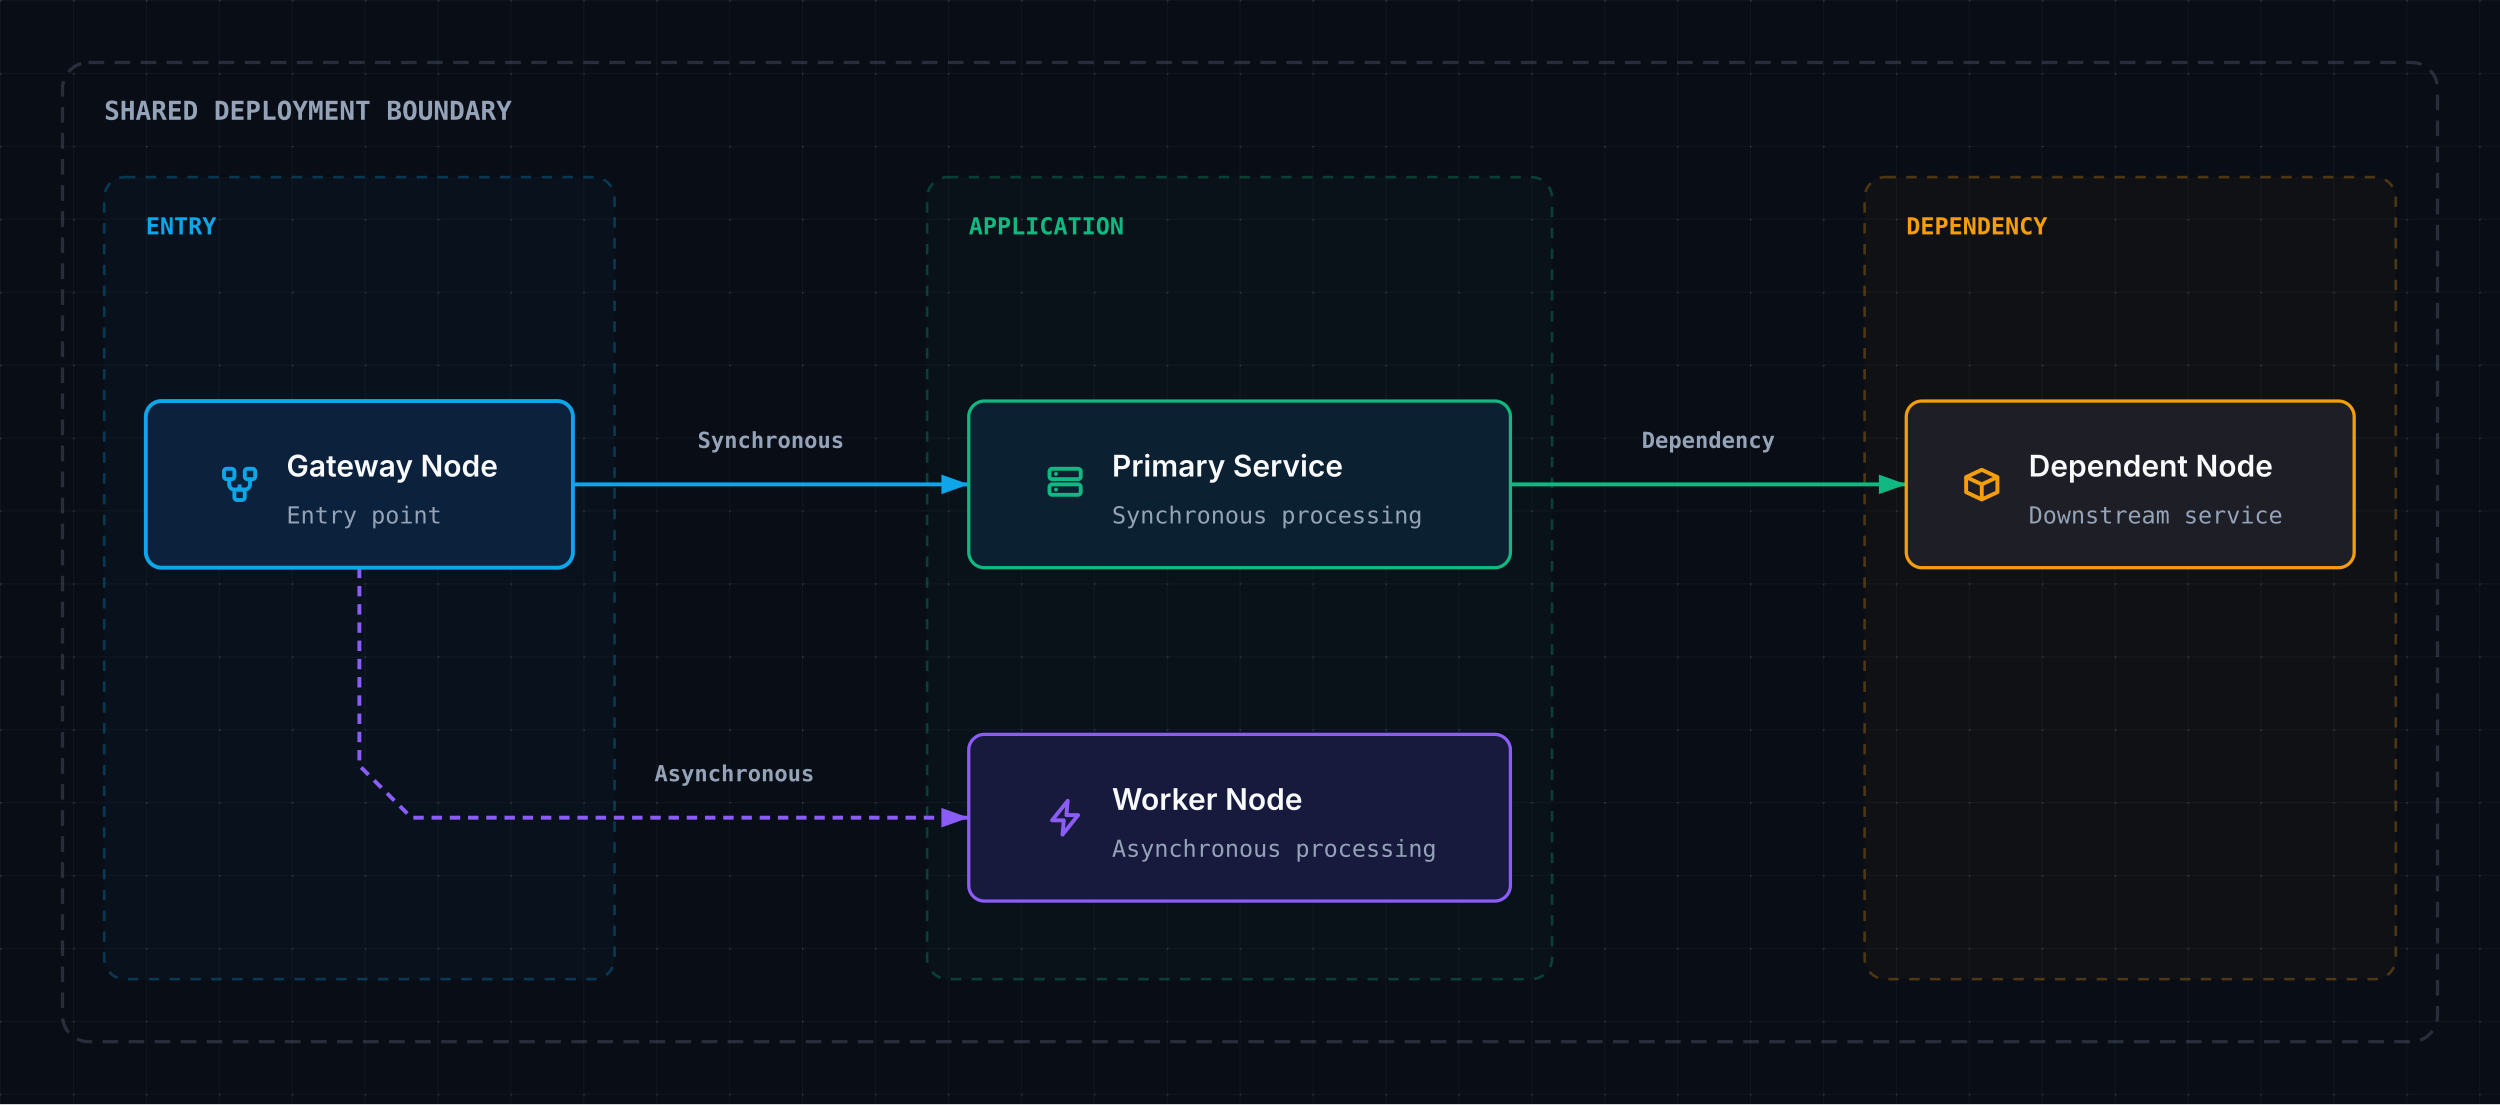
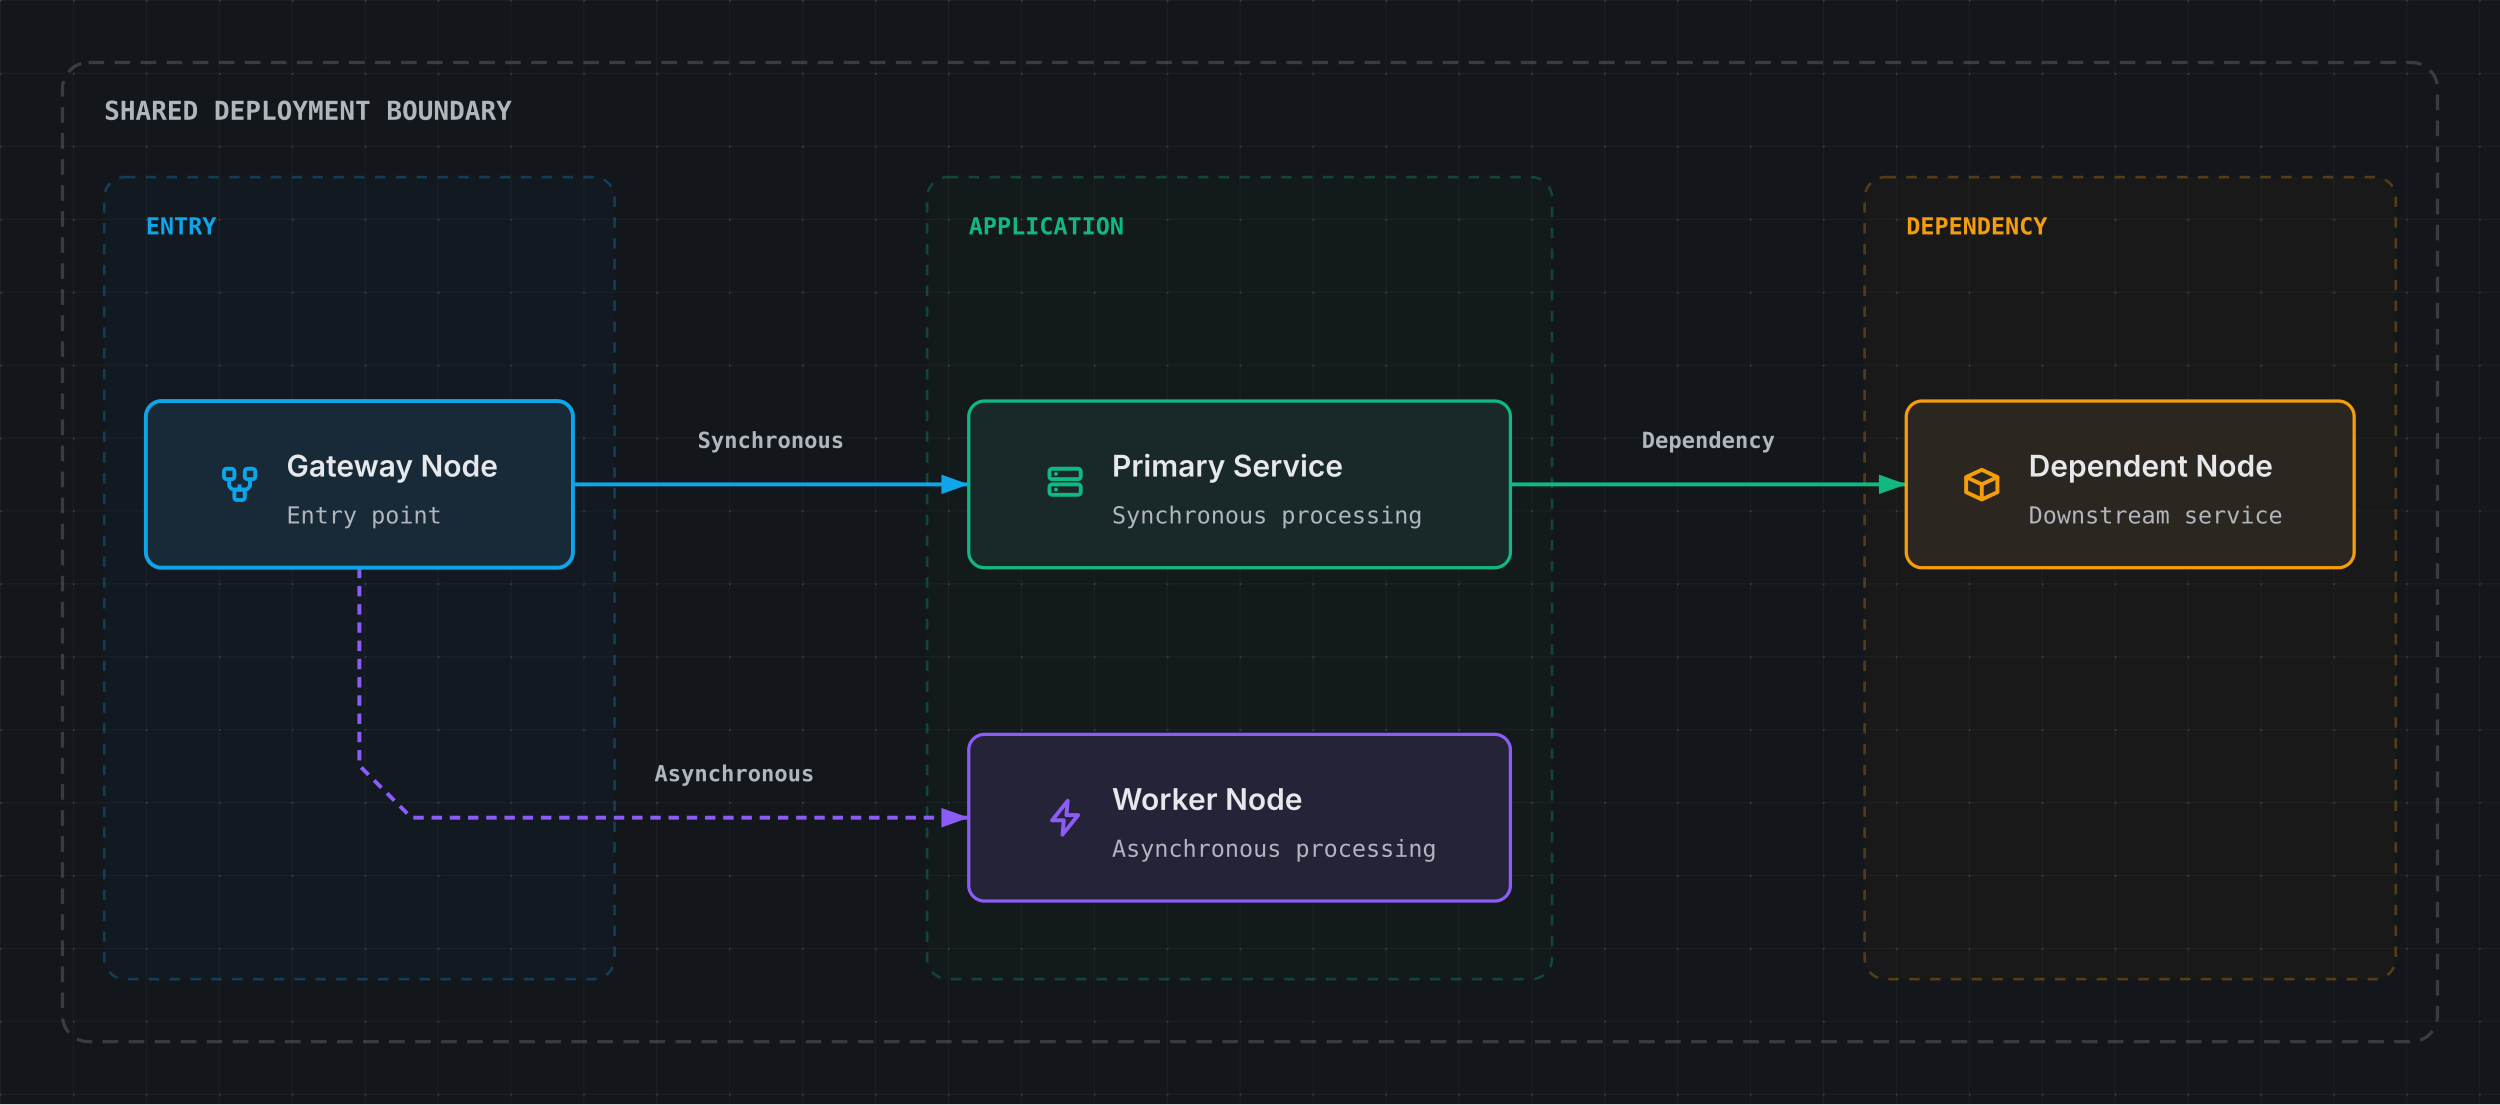
<svg xmlns="http://www.w3.org/2000/svg" class="architecture-component" viewBox="0 0 960 424" data-export-viewbox="0 0 960 424" width="960" height="424" role="img" aria-labelledby="layered-services-title layered-services-desc">
  <defs>
    <style>
      /* Default values match example.html; inherited page tokens take precedence. */
-       .architecture-component { font-family: Inter, -apple-system, BlinkMacSystemFont, "Segoe UI", sans-serif; }
+       .architecture-component { font-family: -apple-system, BlinkMacSystemFont, "PingFang SC", "Hiragino Sans GB", "Noto Sans SC", "Microsoft YaHei", "Segoe UI", sans-serif; }
      .architecture-component[data-theme="light"] {
-         --bg-canvas: #f8fafc;
+         --bg-canvas: #fbfbf8;
        --node-base: #ffffff;
-         --grid-line: rgba(100, 116, 139, 0.08);
-         --grid-dot: rgba(100, 116, 139, 0.22);
+         --grid-line: rgba(22, 24, 29, 0.05);
+         --grid-dot: rgba(22, 24, 29, 0.16);
        --c-client: #0284c7;
        --c-gateway: #0369a1;
        --c-service: #059669;
        --c-storage: #d97706;
        --c-security: #e11d48;
        --c-message: #7c3aed;
-         --c-boundary: rgba(100, 116, 139, 0.35);
-         --c-boundary-text: #334155;
-         --node-title-fill: #0f172a;
-         --node-sub-fill: #475569;
-         --line-label-fill: #475569;
+         --c-boundary: rgba(70, 75, 85, 0.32);
+         --c-boundary-text: #464b55;
+         --node-title-fill: #16181d;
+         --node-sub-fill: #464b55;
+         --line-label-fill: #464b55;
      }
-       .architecture-component .node-title { fill: var(--node-title-fill, #f8fafc); font-size: 11.5px; font-weight: 600; }
-       .architecture-component .node-subtitle { fill: var(--node-sub-fill, #94a3b8); font-family: "JetBrains Mono", monospace; font-size: 9px; font-weight: 400; }
-       .architecture-component .node-tag { font-family: "JetBrains Mono", monospace; font-size: 8px; font-weight: 600; }
-       .architecture-component .line-label { fill: var(--line-label-fill, #94a3b8); font-family: "JetBrains Mono", monospace; font-size: 8.5px; font-weight: 600; }
-       .architecture-component .boundary-title { fill: var(--c-boundary-text, #94a3b8); font-family: "JetBrains Mono", monospace; font-size: 10px; font-weight: 600; }
-       .architecture-component .region-title { font-family: "JetBrains Mono", monospace; font-size: 9px; font-weight: 600; }
+       .architecture-component .node-title { fill: var(--node-title-fill, #e7e8eb); font-size: 11.5px; font-weight: 600; }
+       .architecture-component .node-subtitle { fill: var(--node-sub-fill, #b1b5bd); font-family: "SF Mono", "JetBrains Mono", ui-monospace, Menlo, Consolas, monospace; font-size: 9px; font-weight: 400; }
+       .architecture-component .node-tag { font-family: "SF Mono", "JetBrains Mono", ui-monospace, Menlo, Consolas, monospace; font-size: 8px; font-weight: 600; }
+       .architecture-component .line-label { fill: var(--line-label-fill, #b1b5bd); font-family: "SF Mono", "JetBrains Mono", ui-monospace, Menlo, Consolas, monospace; font-size: 8.5px; font-weight: 600; }
+       .architecture-component .boundary-title { fill: var(--c-boundary-text, #b1b5bd); font-family: "SF Mono", "JetBrains Mono", ui-monospace, Menlo, Consolas, monospace; font-size: 10px; font-weight: 600; }
+       .architecture-component .region-title { font-family: "SF Mono", "JetBrains Mono", ui-monospace, Menlo, Consolas, monospace; font-size: 9px; font-weight: 600; }
    </style>
    <pattern id="layered-services-grid" width="28" height="28" patternUnits="userSpaceOnUse">
-       <path d="M 28 0 L 0 0 0 28" fill="none" stroke="var(--grid-line, rgba(148, 163, 184, 0.05))" stroke-width="0.75" />
-       <circle cx="0" cy="0" r="0.8" fill="var(--grid-dot, rgba(148, 163, 184, 0.18))" />
+       <path d="M 28 0 L 0 0 0 28" fill="none" stroke="var(--grid-line, rgba(231, 232, 235, 0.04))" stroke-width="0.75" />
+       <circle cx="0" cy="0" r="0.8" fill="var(--grid-dot, rgba(231, 232, 235, 0.14))" />
    </pattern>
    <marker id="layered-services-arrow-gateway" markerWidth="8" markerHeight="6" refX="7" refY="3" orient="auto">
      <polygon points="0 0.5, 7 3, 0 5.5" fill="var(--c-gateway, #0ea5e9)" />
    </marker>
    <marker id="layered-services-arrow-service" markerWidth="8" markerHeight="6" refX="7" refY="3" orient="auto">
      <polygon points="0 0.5, 7 3, 0 5.5" fill="var(--c-service, #10b981)" />
    </marker>
    <marker id="layered-services-arrow-message" markerWidth="8" markerHeight="6" refX="7" refY="3" orient="auto">
      <polygon points="0 0.5, 7 3, 0 5.5" fill="var(--c-message, #8b5cf6)" />
    </marker>
    <g id="layered-services-icon-network">
      <rect x="2" y="2" width="4" height="4" rx="1" fill="none" stroke="currentColor" stroke-width="1.5" />
      <rect x="10" y="2" width="4" height="4" rx="1" fill="none" stroke="currentColor" stroke-width="1.5" />
      <rect x="6" y="10" width="4" height="4" rx="1" fill="none" stroke="currentColor" stroke-width="1.5" />
      <path d="M4 6v2a2 2 0 0 0 2 2h4a2 2 0 0 0 2-2V6M8 10v-2" fill="none" stroke="currentColor" stroke-width="1.5" />
    </g>
    <g id="layered-services-icon-server">
      <rect x="2" y="2" width="12" height="4" rx="1" fill="none" stroke="currentColor" stroke-width="1.5" />
      <rect x="2" y="8" width="12" height="4" rx="1" fill="none" stroke="currentColor" stroke-width="1.5" />
      <circle cx="4.5" cy="4" r="0.75" fill="currentColor" />
      <circle cx="4.5" cy="10" r="0.75" fill="currentColor" />
    </g>
    <g id="layered-services-icon-zap">
      <polygon points="9 1.5 3 9 7.5 9 7 14.5 13 7 8.5 7 9 1.5" fill="none" stroke="currentColor" stroke-width="1.5" stroke-linejoin="round" />
    </g>
    <g id="layered-services-icon-box">
      <path d="M2 5.2 8 2.4 14 5.2 8 8Z" fill="none" stroke="currentColor" stroke-width="1.5" stroke-linejoin="round" />
      <path d="M2 5.2V11l6 2.8V8M14 5.2V11l-6 2.8" fill="none" stroke="currentColor" stroke-width="1.5" stroke-linejoin="round" />
    </g>
  </defs>
-   <rect width="960" height="424" fill="var(--bg-canvas, #090d16)" />
+   <rect width="960" height="424" fill="var(--bg-canvas, #13161a)" />
  <rect width="960" height="424" fill="url(#layered-services-grid)" />
  <g id="boundaries">
-     <rect x="24" y="24" width="912" height="376" rx="10" fill="none" stroke="var(--c-boundary, rgba(148, 163, 184, 0.22))" stroke-width="1.25" stroke-dasharray="6 4" />
+     <rect x="24" y="24" width="912" height="376" rx="10" fill="none" stroke="var(--c-boundary, rgba(177, 181, 189, 0.24))" stroke-width="1.25" stroke-dasharray="6 4" />
    <text x="40" y="46" class="boundary-title">SHARED DEPLOYMENT BOUNDARY</text>
    <rect x="40" y="68" width="196" height="308" rx="8" fill="rgba(14, 165, 233, 0.03)" stroke="var(--c-gateway, #0ea5e9)" stroke-opacity="0.28" stroke-width="1" stroke-dasharray="4 4" />
    <text x="56" y="90" class="region-title" fill="var(--c-gateway, #0ea5e9)">ENTRY</text>
    <rect x="356" y="68" width="240" height="308" rx="8" fill="rgba(16, 185, 129, 0.03)" stroke="var(--c-service, #10b981)" stroke-opacity="0.28" stroke-width="1" stroke-dasharray="4 4" />
    <text x="372" y="90" class="region-title" fill="var(--c-service, #10b981)">APPLICATION</text>
    <rect x="716" y="68" width="204" height="308" rx="8" fill="rgba(245, 158, 11, 0.03)" stroke="var(--c-storage, #f59e0b)" stroke-opacity="0.28" stroke-width="1" stroke-dasharray="4 4" />
    <text x="732" y="90" class="region-title" fill="var(--c-storage, #f59e0b)">DEPENDENCY</text>
  </g>
  <g id="connections-bent">
    <g id="flow-gateway-worker" data-flow="gateway-worker">
      <path id="connection-gateway-worker" data-from="node-gateway" data-to="node-worker" d="M 138 218 L 138 294 L 158 314 L 372 314" fill="none" stroke="var(--c-message, #8b5cf6)" stroke-width="1.5" stroke-dasharray="4 3" marker-end="url(#layered-services-arrow-message)" />
    </g>
  </g>
  <g id="connections-straight">
    <g id="flow-gateway-primary" data-flow="gateway-primary">
      <path id="connection-gateway-primary" data-from="node-gateway" data-to="node-primary" d="M 220 186 L 372 186" fill="none" stroke="var(--c-gateway, #0ea5e9)" stroke-width="1.5" marker-end="url(#layered-services-arrow-gateway)" />
    </g>
    <g id="flow-primary-dependent" data-flow="primary-dependent">
      <path id="connection-primary-dependent" data-from="node-primary" data-to="node-dependent" d="M 580 186 L 732 186" fill="none" stroke="var(--c-service, #10b981)" stroke-width="1.5" marker-end="url(#layered-services-arrow-service)" />
    </g>
  </g>
  <g id="connection-labels">
    <text x="296" y="172" class="line-label" text-anchor="middle" data-label-for="connection-gateway-primary">Synchronous</text>
    <text x="656" y="172" class="line-label" text-anchor="middle" data-label-for="connection-primary-dependent">Dependency</text>
    <text x="282" y="300" class="line-label" text-anchor="middle" data-label-for="connection-gateway-worker">Asynchronous</text>
  </g>
  <g id="nodes">
    <g id="node-gateway" data-node="" transform="translate(56 154)">
-       <rect data-node-box="" width="164" height="64" rx="6" fill="var(--node-base, #0b1329)" />
+       <rect data-node-box="" width="164" height="64" rx="6" fill="var(--node-base, #1a1d23)" />
      <rect width="164" height="64" rx="6" fill="rgba(14, 165, 233, 0.1)" stroke="var(--c-gateway, #0ea5e9)" stroke-width="1.5" />
      <g transform="translate(28 24)" color="var(--c-gateway, #0ea5e9)">
        <use href="#layered-services-icon-network" />
      </g>
      <text x="54" y="29" class="node-title" data-node-title="">Gateway Node</text>
      <text x="54" y="47" class="node-subtitle">Entry point</text>
    </g>
    <g id="node-primary" data-node="" transform="translate(372 154)">
-       <rect data-node-box="" width="208" height="64" rx="6" fill="var(--node-base, #0b1329)" />
+       <rect data-node-box="" width="208" height="64" rx="6" fill="var(--node-base, #1a1d23)" />
      <rect width="208" height="64" rx="6" fill="rgba(16, 185, 129, 0.08)" stroke="var(--c-service, #10b981)" stroke-width="1.25" />
      <g transform="translate(29 24)" color="var(--c-service, #10b981)">
        <use href="#layered-services-icon-server" />
      </g>
      <text x="55" y="29" class="node-title" data-node-title="">Primary Service</text>
      <text x="55" y="47" class="node-subtitle">Synchronous processing</text>
    </g>
    <g id="node-worker" data-node="" transform="translate(372 282)">
-       <rect data-node-box="" width="208" height="64" rx="6" fill="var(--node-base, #0b1329)" />
+       <rect data-node-box="" width="208" height="64" rx="6" fill="var(--node-base, #1a1d23)" />
      <rect width="208" height="64" rx="6" fill="rgba(139, 92, 246, 0.1)" stroke="var(--c-message, #8b5cf6)" stroke-width="1.25" />
      <g transform="translate(29 24)" color="var(--c-message, #8b5cf6)">
        <use href="#layered-services-icon-zap" />
      </g>
      <text x="55" y="29" class="node-title" data-node-title="">Worker Node</text>
      <text x="55" y="47" class="node-subtitle">Asynchronous processing</text>
    </g>
    <g id="node-dependent" data-node="" transform="translate(732 154)">
-       <rect data-node-box="" width="172" height="64" rx="6" fill="var(--node-base, #0b1329)" />
+       <rect data-node-box="" width="172" height="64" rx="6" fill="var(--node-base, #1a1d23)" />
      <rect width="172" height="64" rx="6" fill="rgba(245, 158, 11, 0.08)" stroke="var(--c-storage, #f59e0b)" stroke-width="1.25" />
      <g transform="translate(21 24)" color="var(--c-storage, #f59e0b)">
        <use href="#layered-services-icon-box" />
      </g>
      <text x="47" y="29" class="node-title" data-node-title="">Dependent Node</text>
      <text x="47" y="47" class="node-subtitle">Downstream service</text>
    </g>
  </g>
</svg>
